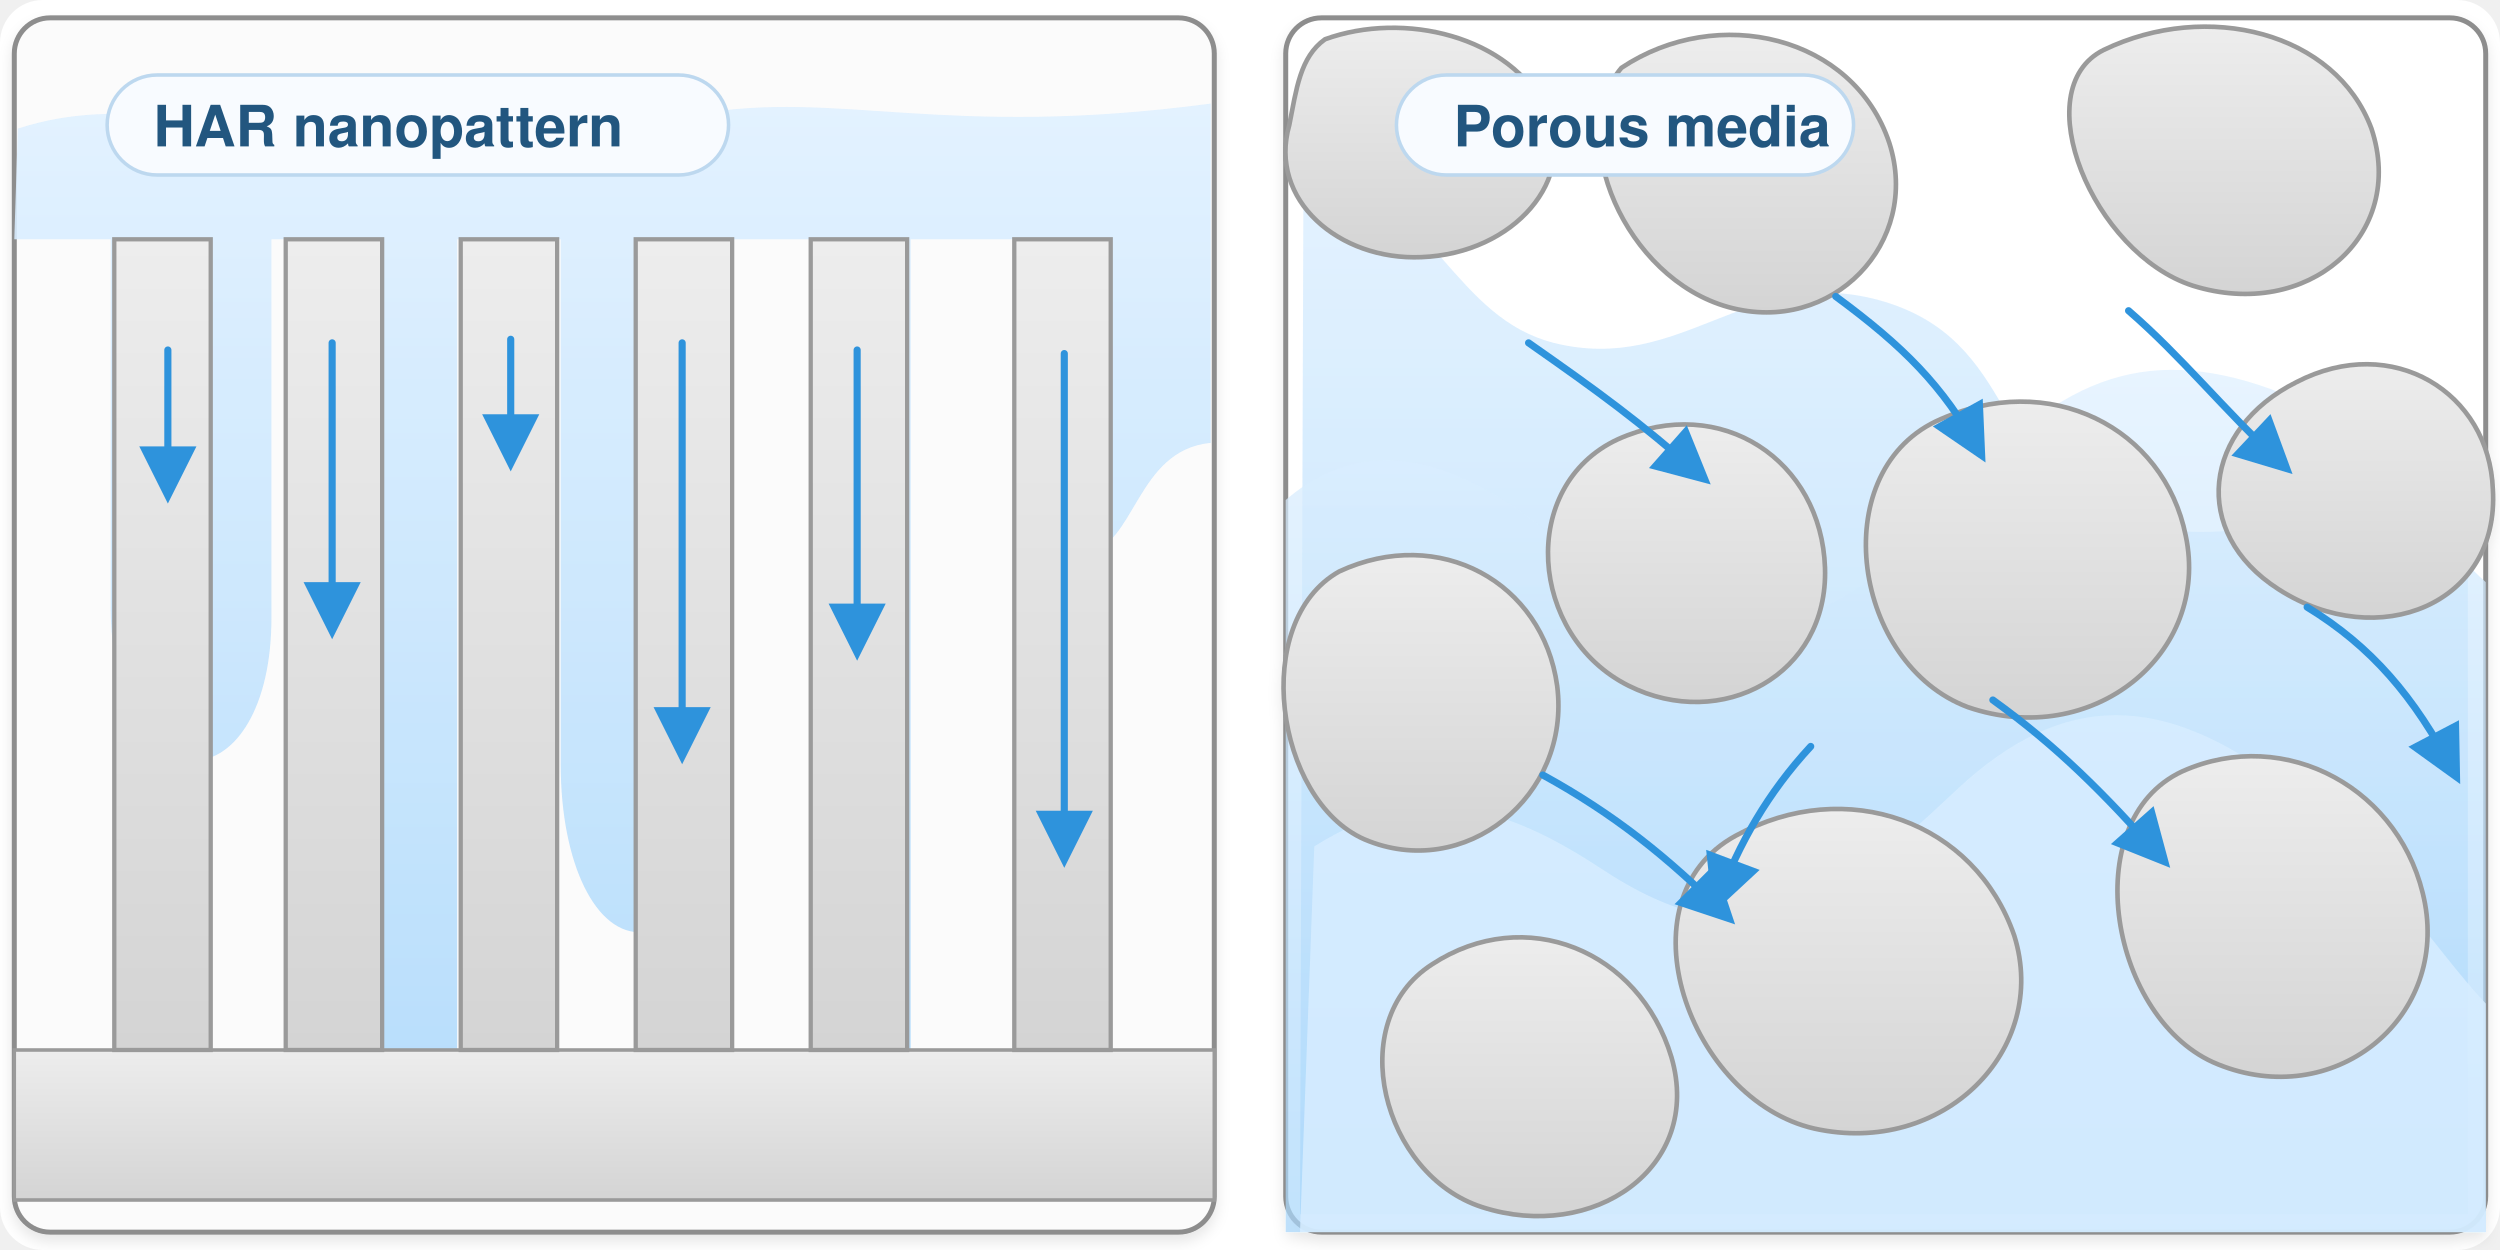
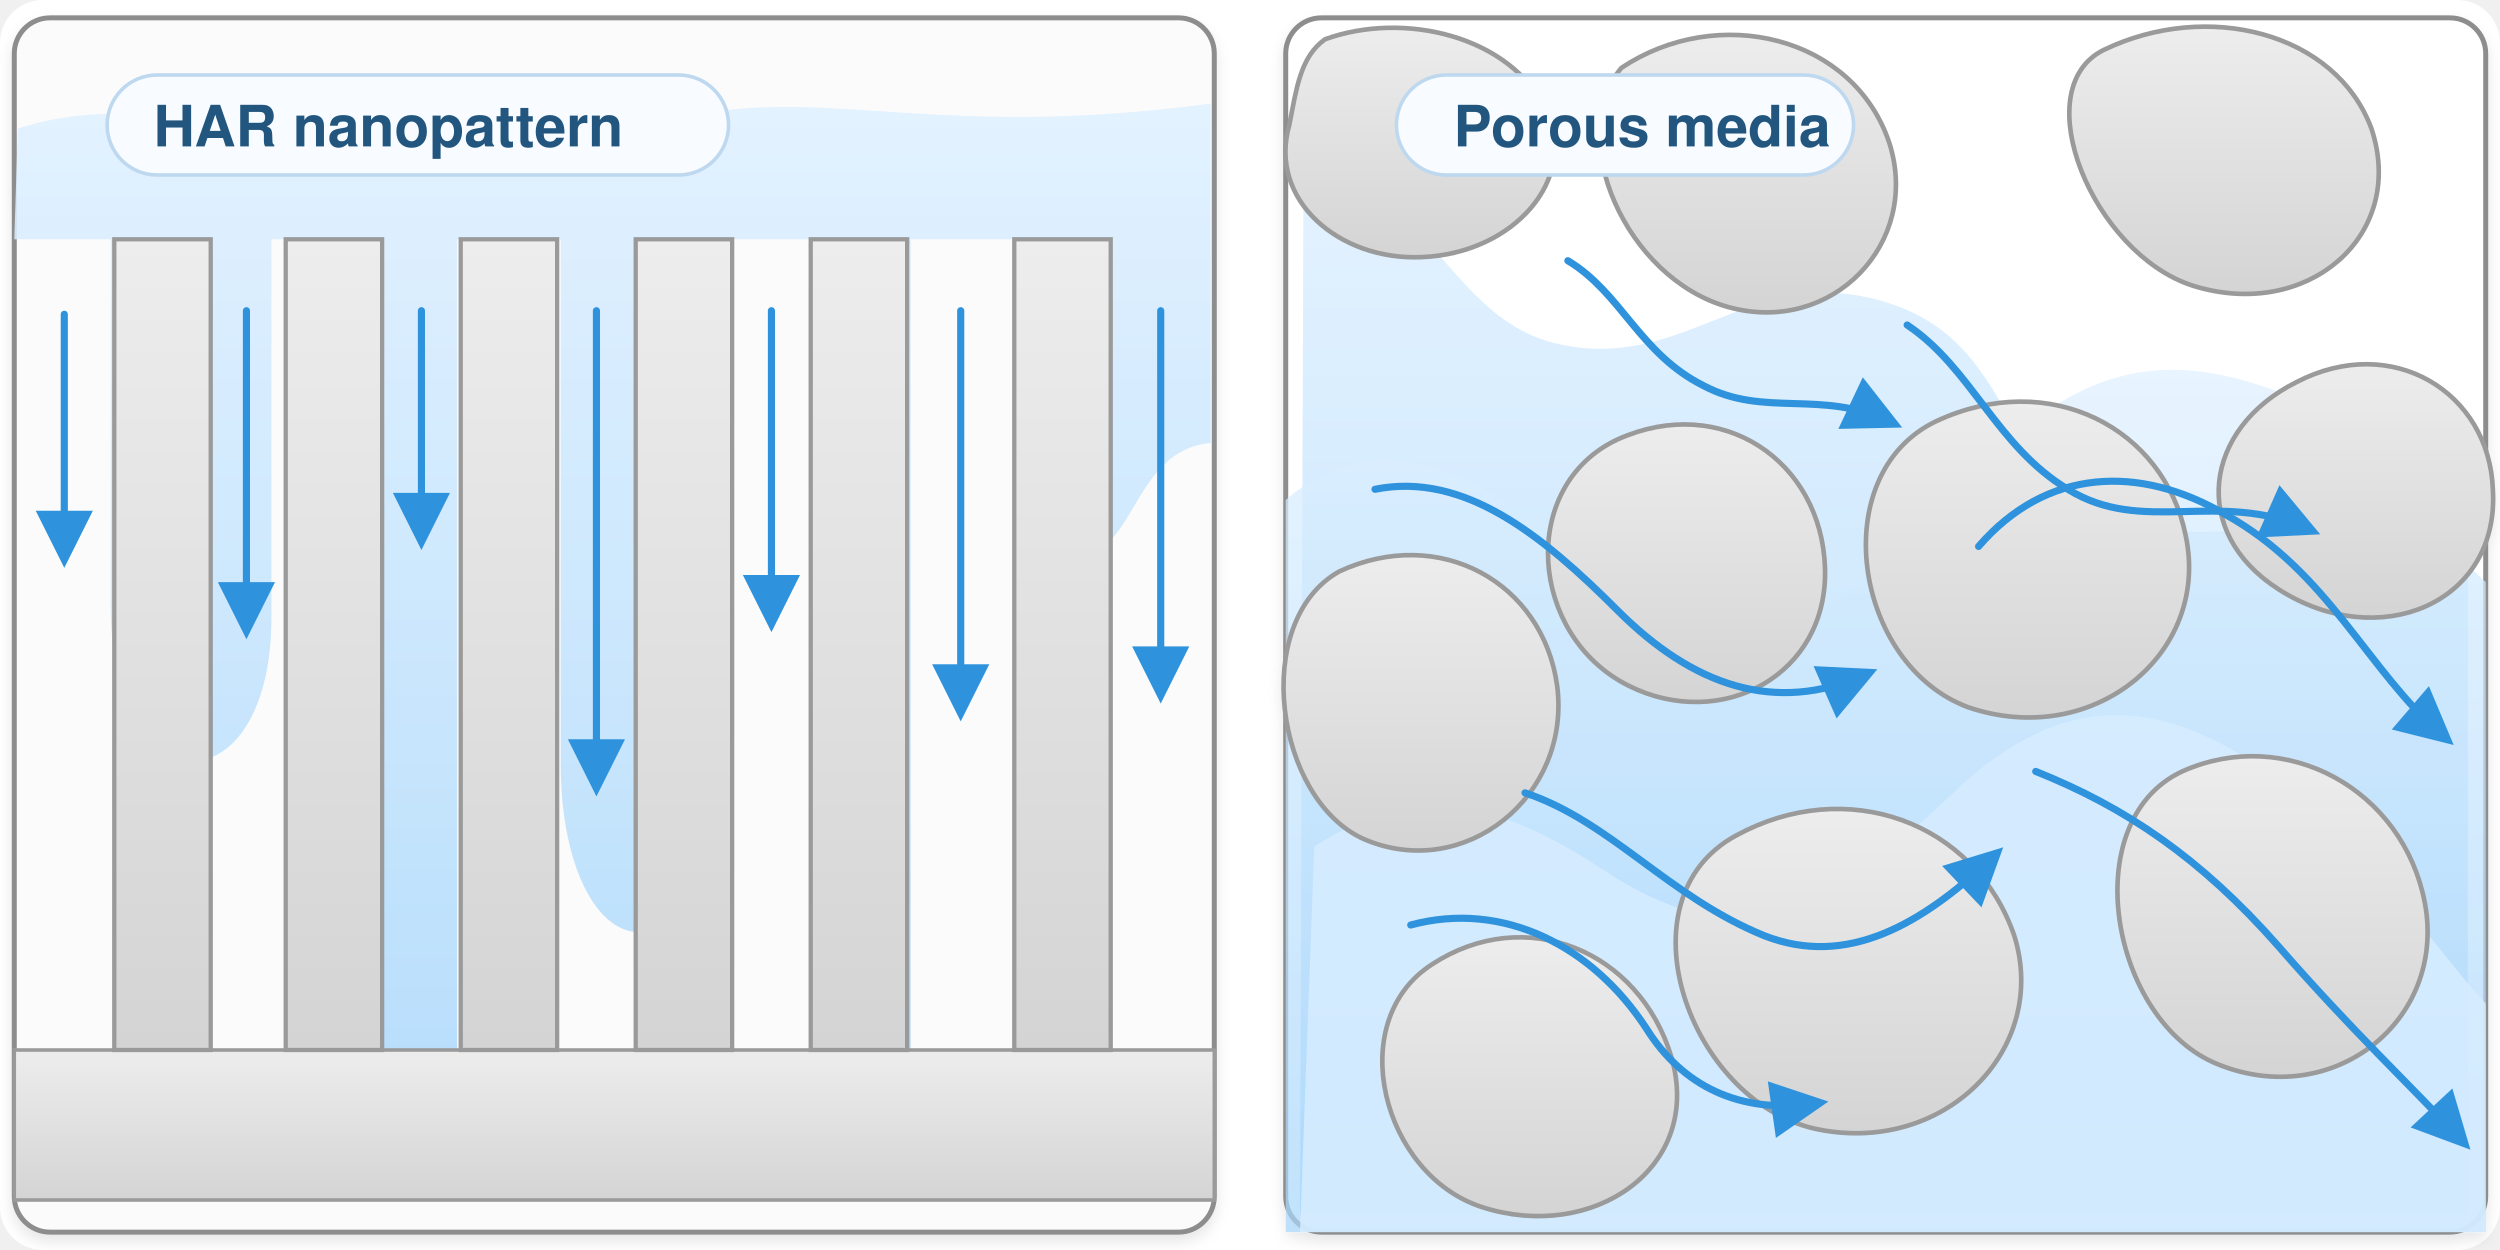
<svg xmlns="http://www.w3.org/2000/svg" viewBox="0 0 700 350" role="img" aria-labelledby="title desc">
  <defs>
    <linearGradient id="water" x1="0" y1="0" x2="0" y2="1">
      <stop offset="0" stop-color="#dff0ff" />
      <stop offset="1" stop-color="#a9d7fb" />
    </linearGradient>
    <linearGradient id="solid" x1="0" y1="0" x2="0" y2="1">
      <stop offset="0" stop-color="#ededed" />
      <stop offset="1" stop-color="#d4d4d4" />
    </linearGradient>
    <filter id="softShadow" x="-8%" y="-8%" width="116%" height="116%">
      <feDropShadow dx="0" dy="2" stdDeviation="2" flood-color="#000000" flood-opacity="0.1" />
    </filter>
    <marker id="arrow" markerWidth="8" markerHeight="8" refX="6" refY="4" orient="auto">
      <path d="M0,0 L8,4 L0,8 Z" fill="#2f93dc" />
    </marker>
  </defs>
  <rect width="700" height="350" rx="12" fill="#ffffff" />
  <g transform="translate(4 5)" filter="url(#softShadow)">
    <rect x="0" y="0" width="336" height="340" rx="10" fill="#fbfbfb" stroke="#8d8d8d" stroke-width="1.4" />
    <path d="M1 31 C32 21 55 33 87 28 C126 22 153 33 191 27 C231 20 260 34 335 24 L335 119 C314 121 314 148 300 150 C284 152 280 128 280 103 L280 62 L251 62 L251 331 L228 331 L228 62 L199 62 L199 210 C199 238 188 255 176 256 C163 257 153 237 153 209 L153 62 L124 62 L124 331 L101 331 L101 62 L72 62 L72 168 C72 193 62 208 50 208 C37 208 27 190 27 165 L27 62 L0 62 Z" fill="url(#water)" opacity="0.88" />
    <rect x="0" y="289" width="336" height="42" fill="url(#solid)" stroke="#9a9a9a" stroke-width="1" />
    <g fill="url(#solid)" stroke="#9a9a9a" stroke-width="1.2">
      <rect x="28" y="62" width="27" height="227" />
      <rect x="76" y="62" width="27" height="227" />
      <rect x="125" y="62" width="27" height="227" />
      <rect x="174" y="62" width="27" height="227" />
      <rect x="223" y="62" width="27" height="227" />
      <rect x="280" y="62" width="27" height="227" />
    </g>
    <g stroke="#2f93dc" stroke-width="2" stroke-linecap="round" marker-end="url(#arrow)">
-       <path d="M43 93 L43 132" />
-       <path d="M89 91 L89 170" />
-       <path d="M139 90 L139 123" />
-       <path d="M187 91 L187 205" />
-       <path d="M236 93 L236 176" />
-       <path d="M294 94 L294 234" />
+       <path d="M14 83 C14 105 14 127 14 150" />
+       <path d="M65 82 C65 110 65 139 65 170" />
+       <path d="M114 82 C114 102 114 122 114 145" />
+       <path d="M163 82 C163 120 163 165 163 214" />
+       <path d="M212 82 C212 109 212 137 212 168" />
+       <path d="M265 82 C265 114 265 151 265 193" />
+       <path d="M321 82 C321 113 321 148 321 188" />
    </g>
    <g>
      <rect x="26" y="16" width="174" height="28" rx="14" fill="#f8fbff" stroke="#bdd8ef" />
      <text x="39" y="36" fill="#22577f" font-family="Helvetica, Arial, sans-serif" font-size="16" font-weight="800">HAR nanopattern</text>
    </g>
  </g>
  <g transform="translate(360 5)" filter="url(#softShadow)">
    <rect x="0" y="0" width="336" height="340" rx="10" fill="#ffffff" stroke="#8d8d8d" stroke-width="1.4" />
    <path d="M5 34 C42 54 48 84 75 91 C111 100 129 69 166 79 C206 90 197 128 233 140 C269 153 296 128 331 148 L331 335 L4 335 Z" fill="url(#water)" opacity="0.82" />
    <path d="M0 135 C29 110 61 132 84 153 C121 188 158 168 185 137 C215 101 240 91 276 104 C306 116 319 143 336 158 L336 340 L0 340 Z" fill="url(#water)" opacity="0.72" />
    <path d="M8 232 C38 213 62 221 88 238 C130 266 153 249 188 216 C218 188 246 189 280 215 C306 235 321 260 336 276 L336 340 L4 340 Z" fill="#d7edff" opacity="0.86" />
    <g fill="url(#solid)" stroke="#9a9a9a" stroke-width="1.3">
      <path d="M11 6 C33 -2 63 5 73 26 C82 45 64 66 38 67 C15 68 -5 51 1 30 C3 20 4 11 11 6Z" />
      <path d="M94 14 C121 -4 159 5 169 35 C178 63 153 89 124 81 C95 73 78 33 94 14Z" />
      <path d="M229 9 C258 -5 294 4 304 31 C314 61 286 85 254 75 C226 66 207 20 229 9Z" />
      <path d="M283 102 C310 88 337 105 338 132 C340 164 306 178 278 160 C253 144 257 115 283 102Z" />
      <path d="M182 113 C214 98 246 115 252 145 C259 178 226 205 191 193 C159 181 151 128 182 113Z" />
      <path d="M93 118 C122 105 150 124 151 154 C152 184 122 200 96 187 C68 173 65 131 93 118Z" />
      <path d="M15 155 C43 142 72 158 76 187 C80 218 50 242 22 230 C-3 219 -10 169 15 155Z" />
      <path d="M251 211 C280 198 313 216 319 248 C325 281 293 306 261 293 C231 281 221 225 251 211Z" />
      <path d="M126 229 C157 212 193 225 204 257 C214 289 184 319 148 311 C113 303 93 247 126 229Z" />
      <path d="M41 265 C67 248 99 261 108 291 C117 322 86 343 55 333 C27 324 16 281 41 265Z" />
    </g>
    <g stroke="#2f93dc" stroke-width="2" fill="none" stroke-linecap="round" marker-end="url(#arrow)">
-       <path d="M68 91 C88 105 99 113 116 128" />
-       <path d="M154 78 C173 92 184 103 194 121" />
-       <path d="M236 82 C251 95 262 109 279 125" />
-       <path d="M72 212 C92 223 107 235 123 251" />
-       <path d="M198 191 C216 204 229 217 245 235" />
-       <path d="M286 165 C304 176 316 190 327 211" />
-       <path d="M147 204 C135 217 127 231 121 247" />
+       <path d="M79 68 C94 77 99 94 117 103 C134 112 150 104 169 113" />
+       <path d="M174 86 C192 98 199 120 219 132 C240 145 261 132 286 143" />
+       <path d="M25 132 C50 127 72 145 93 166 C114 187 137 195 162 184" />
+       <path d="M194 148 C213 126 239 125 263 139 C292 155 303 183 324 201" />
+       <path d="M67 217 C91 225 107 246 134 257 C157 266 178 254 198 235" />
+       <path d="M210 211 C235 221 256 235 278 260 C298 283 315 299 329 314" />
+       <path d="M35 254 C61 247 86 260 101 283 C111 299 127 307 148 304" />
    </g>
    <g>
      <rect x="31" y="16" width="128" height="28" rx="14" fill="#f8fbff" stroke="#bdd8ef" />
      <text x="47" y="36" fill="#22577f" font-family="Helvetica, Arial, sans-serif" font-size="16" font-weight="800">Porous media</text>
    </g>
  </g>
</svg>
